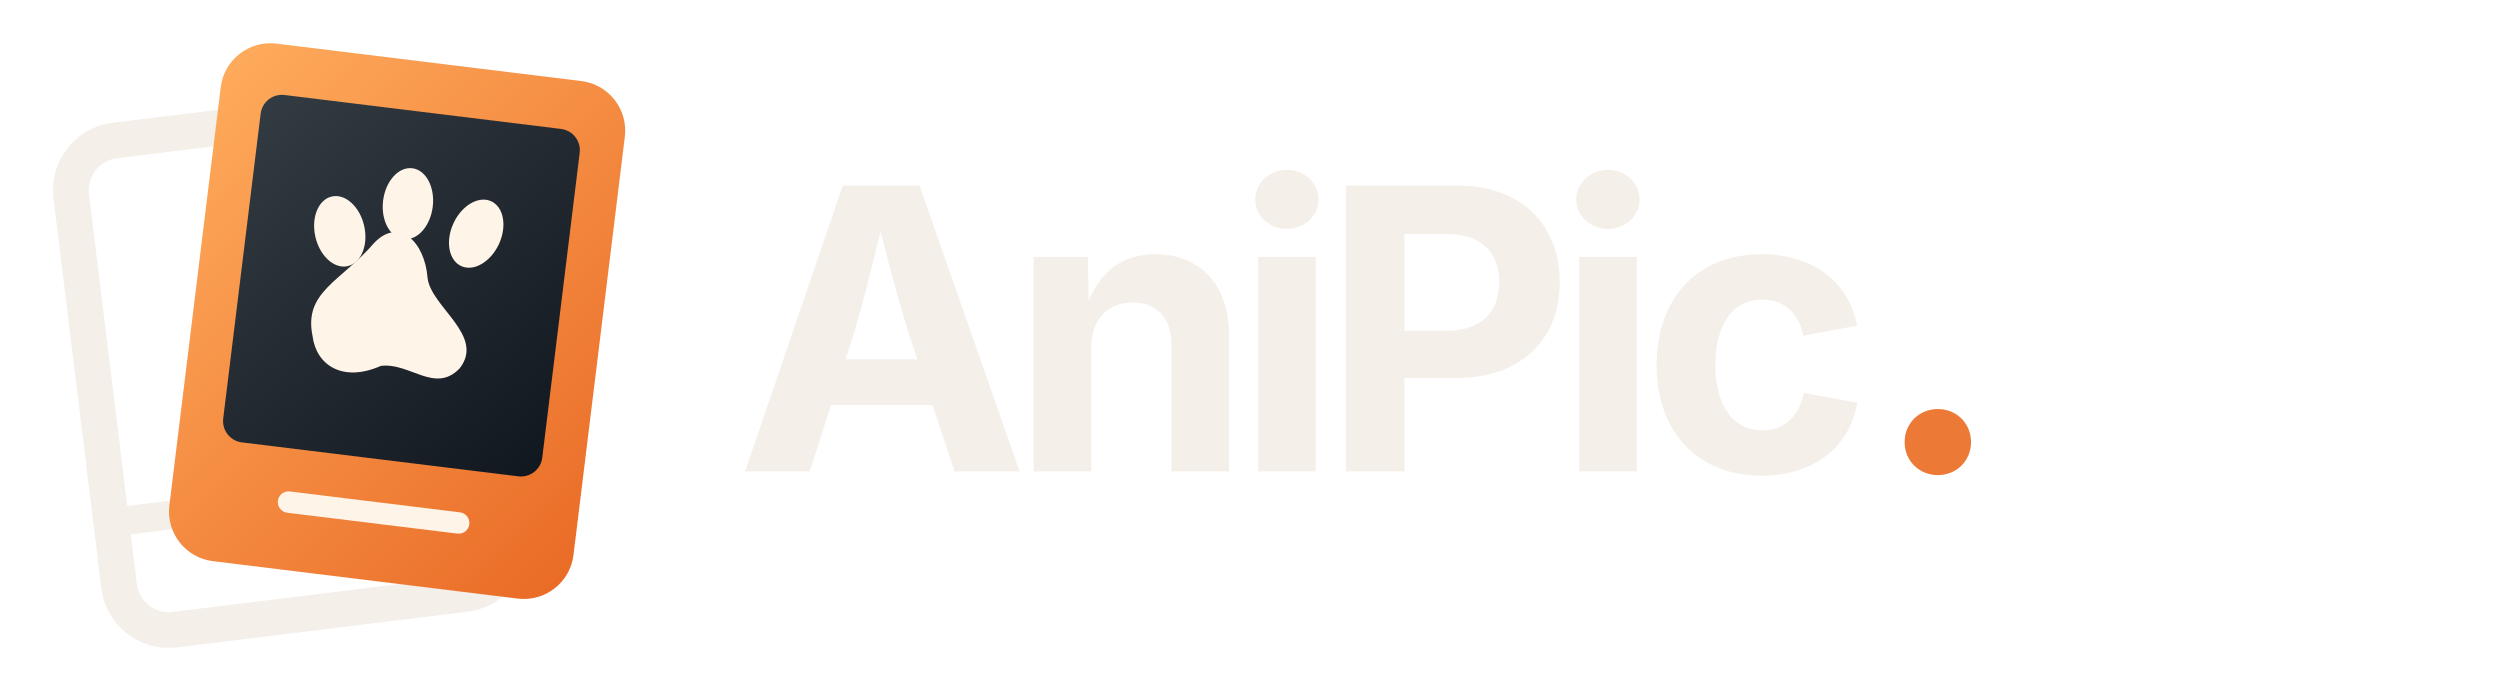
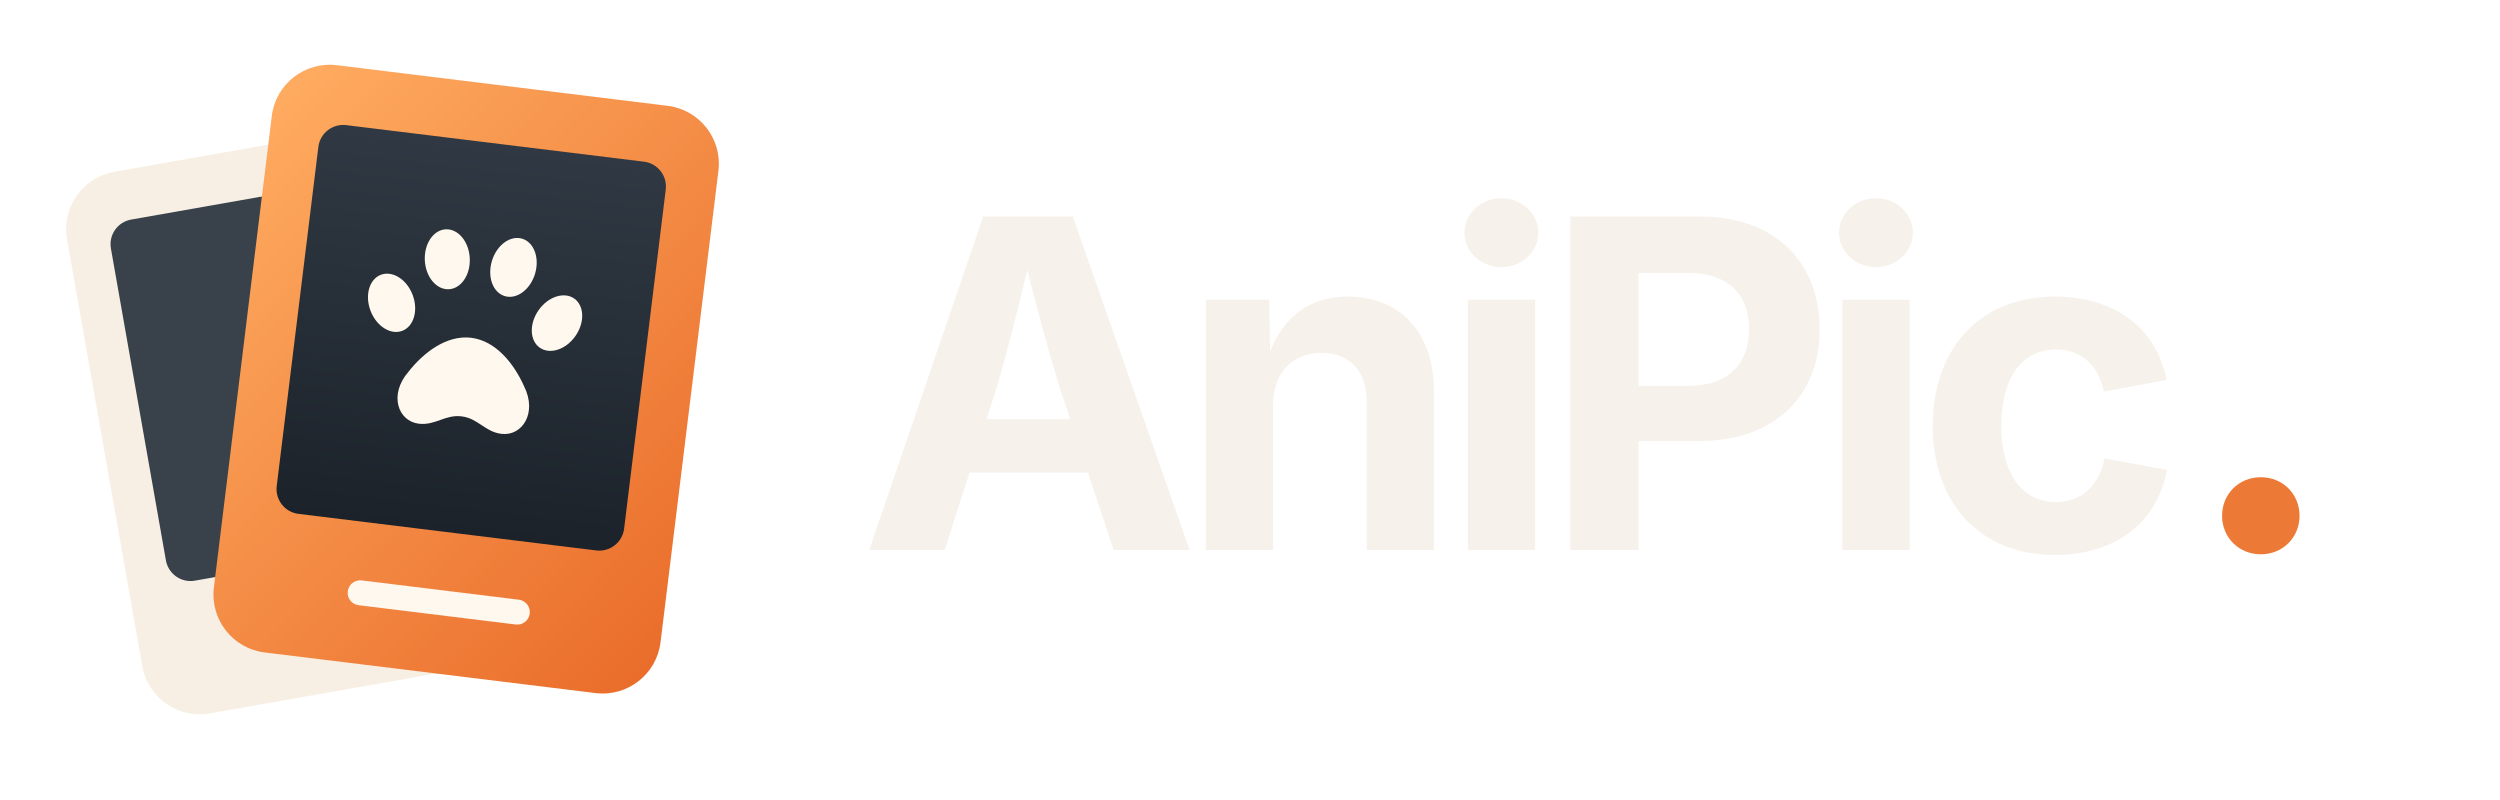
- <svg xmlns="http://www.w3.org/2000/svg" viewBox="0 0 350 96">
+ <svg xmlns="http://www.w3.org/2000/svg" viewBox="0 0 300 96" role="img" aria-labelledby="title">
  <defs>
-     <linearGradient id="orange" x2="1" y2="1">
-       <stop stop-color="#ffac5d" />
-       <stop offset="1" stop-color="#e96a25" />
+     <linearGradient id="orange" x1="0" y1="0" x2="1" y2="1">
+       <stop stop-color="#ffad62" />
+       <stop offset="1" stop-color="#e96b29" />
    </linearGradient>
-     <linearGradient id="photo" x2="1" y2="1">
-       <stop stop-color="#333b43" />
-       <stop offset="1" stop-color="#11171e" />
+     <linearGradient id="photo" x1="0" y1="0" x2="0" y2="1">
+       <stop stop-color="#303943" />
+       <stop offset="1" stop-color="#1b222a" />
    </linearGradient>
  </defs>
-   <g transform="translate(11 8) rotate(-7 37 42)">
-     <rect x="2" y="8" width="55" height="69" rx="7" fill="none" stroke="#f4efe9" stroke-width="5" />
-     <path d="M2 61h55" stroke="#f4efe9" stroke-width="4" />
+   <g transform="rotate(-10 37 49)">
+     <rect x="12" y="17" width="52" height="66" rx="7" fill="#f8efe4" />
+     <rect x="17" y="23" width="42" height="44" rx="3" fill="#39424a" />
  </g>
-   <g transform="translate(25 6) rotate(7 35 40)">
-     <rect x="2" y="3" width="57" height="73" rx="7" fill="url(#orange)" />
-     <rect x="8" y="10" width="45" height="49" rx="3" fill="url(#photo)" />
-     <g fill="#fff4e8">
-       <ellipse cx="21" cy="28" rx="3.5" ry="5" transform="rotate(-20 21 28)" />
-       <ellipse cx="30" cy="23" rx="3.5" ry="5" />
-       <ellipse cx="40" cy="26" rx="3.5" ry="5" transform="rotate(18 40 26)" />
-       <path d="M19 43c-2-6 3-8 7-14 3-4 7-1 8 4 1 4 9 7 6 12-3 4-7 0-11 1-5 3-9 1-10-3Z" />
+   <g transform="rotate(7 56 45)">
+     <rect x="29" y="10" width="54" height="71" rx="7" fill="url(#orange)" />
+     <rect x="35" y="17" width="42" height="47" rx="3" fill="url(#photo)" />
+     <g fill="#fff8ef" transform="translate(40 24) scale(.5)">
+       <ellipse cx="12" cy="27" rx="5.4" ry="7.2" transform="rotate(-28 12 27)" />
+       <ellipse cx="24" cy="15" rx="5.4" ry="7.2" transform="rotate(-10 24 15)" />
+       <ellipse cx="40" cy="15" rx="5.4" ry="7.2" transform="rotate(10 40 15)" />
+       <ellipse cx="52" cy="27" rx="5.4" ry="7.2" transform="rotate(28 52 27)" />
+       <path d="M18 43C21 38 26 33 32 33S43 38 46 43C50 49 47 55 42 55C38 55 36 52 32 52S26 55 22 55C17 55 14 49 18 43Z" />
    </g>
-     <rect x="17" y="65" width="27" height="3" rx="1.5" fill="#fff4e8" />
+     <rect x="45" y="71" width="22" height="3" rx="1.5" fill="#fff8ef" />
  </g>
-   <text x="103" y="66" fill="#f4efe9" font-family="Inter,Arial,sans-serif" font-size="55" font-weight="730" letter-spacing="-2.8">AniPic<tspan fill="#ec7935">.</tspan>
+   <text x="103" y="66" fill="#f6f1ea" font-family="Inter,Arial,sans-serif" font-size="55" font-weight="750" letter-spacing="-2.8">AniPic<tspan fill="#ec7935">.</tspan>
  </text>
</svg>
